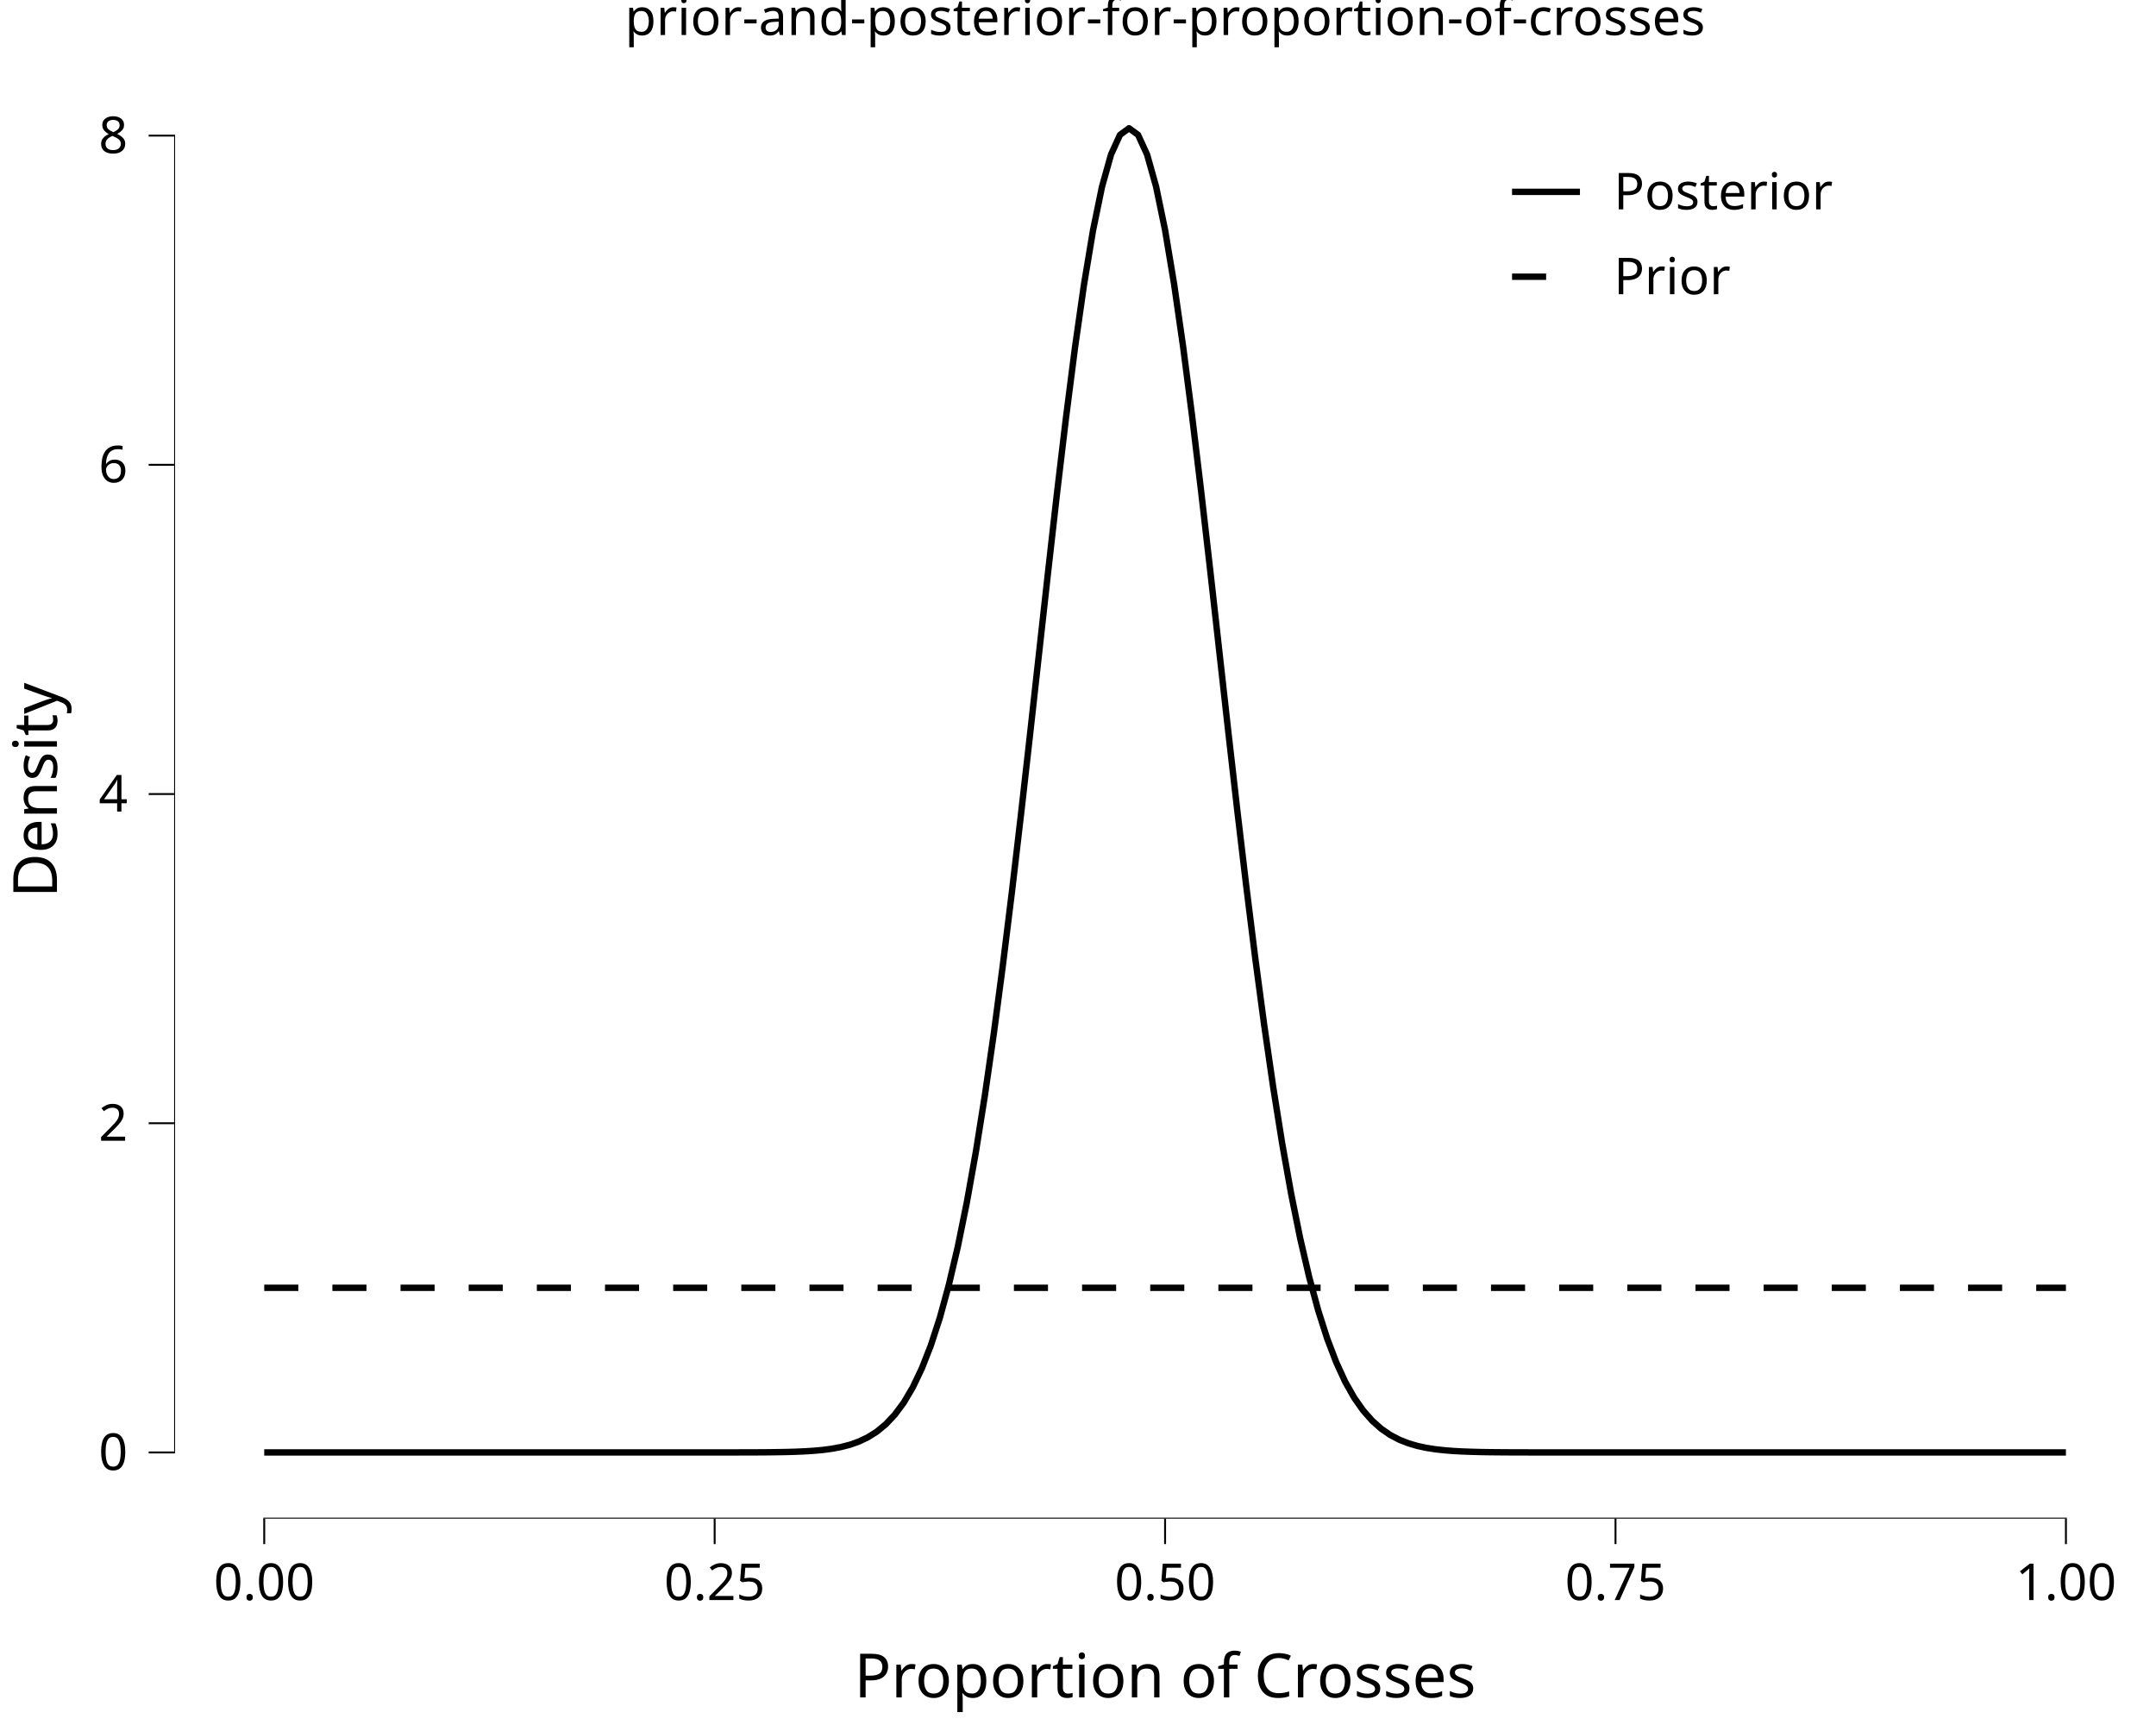
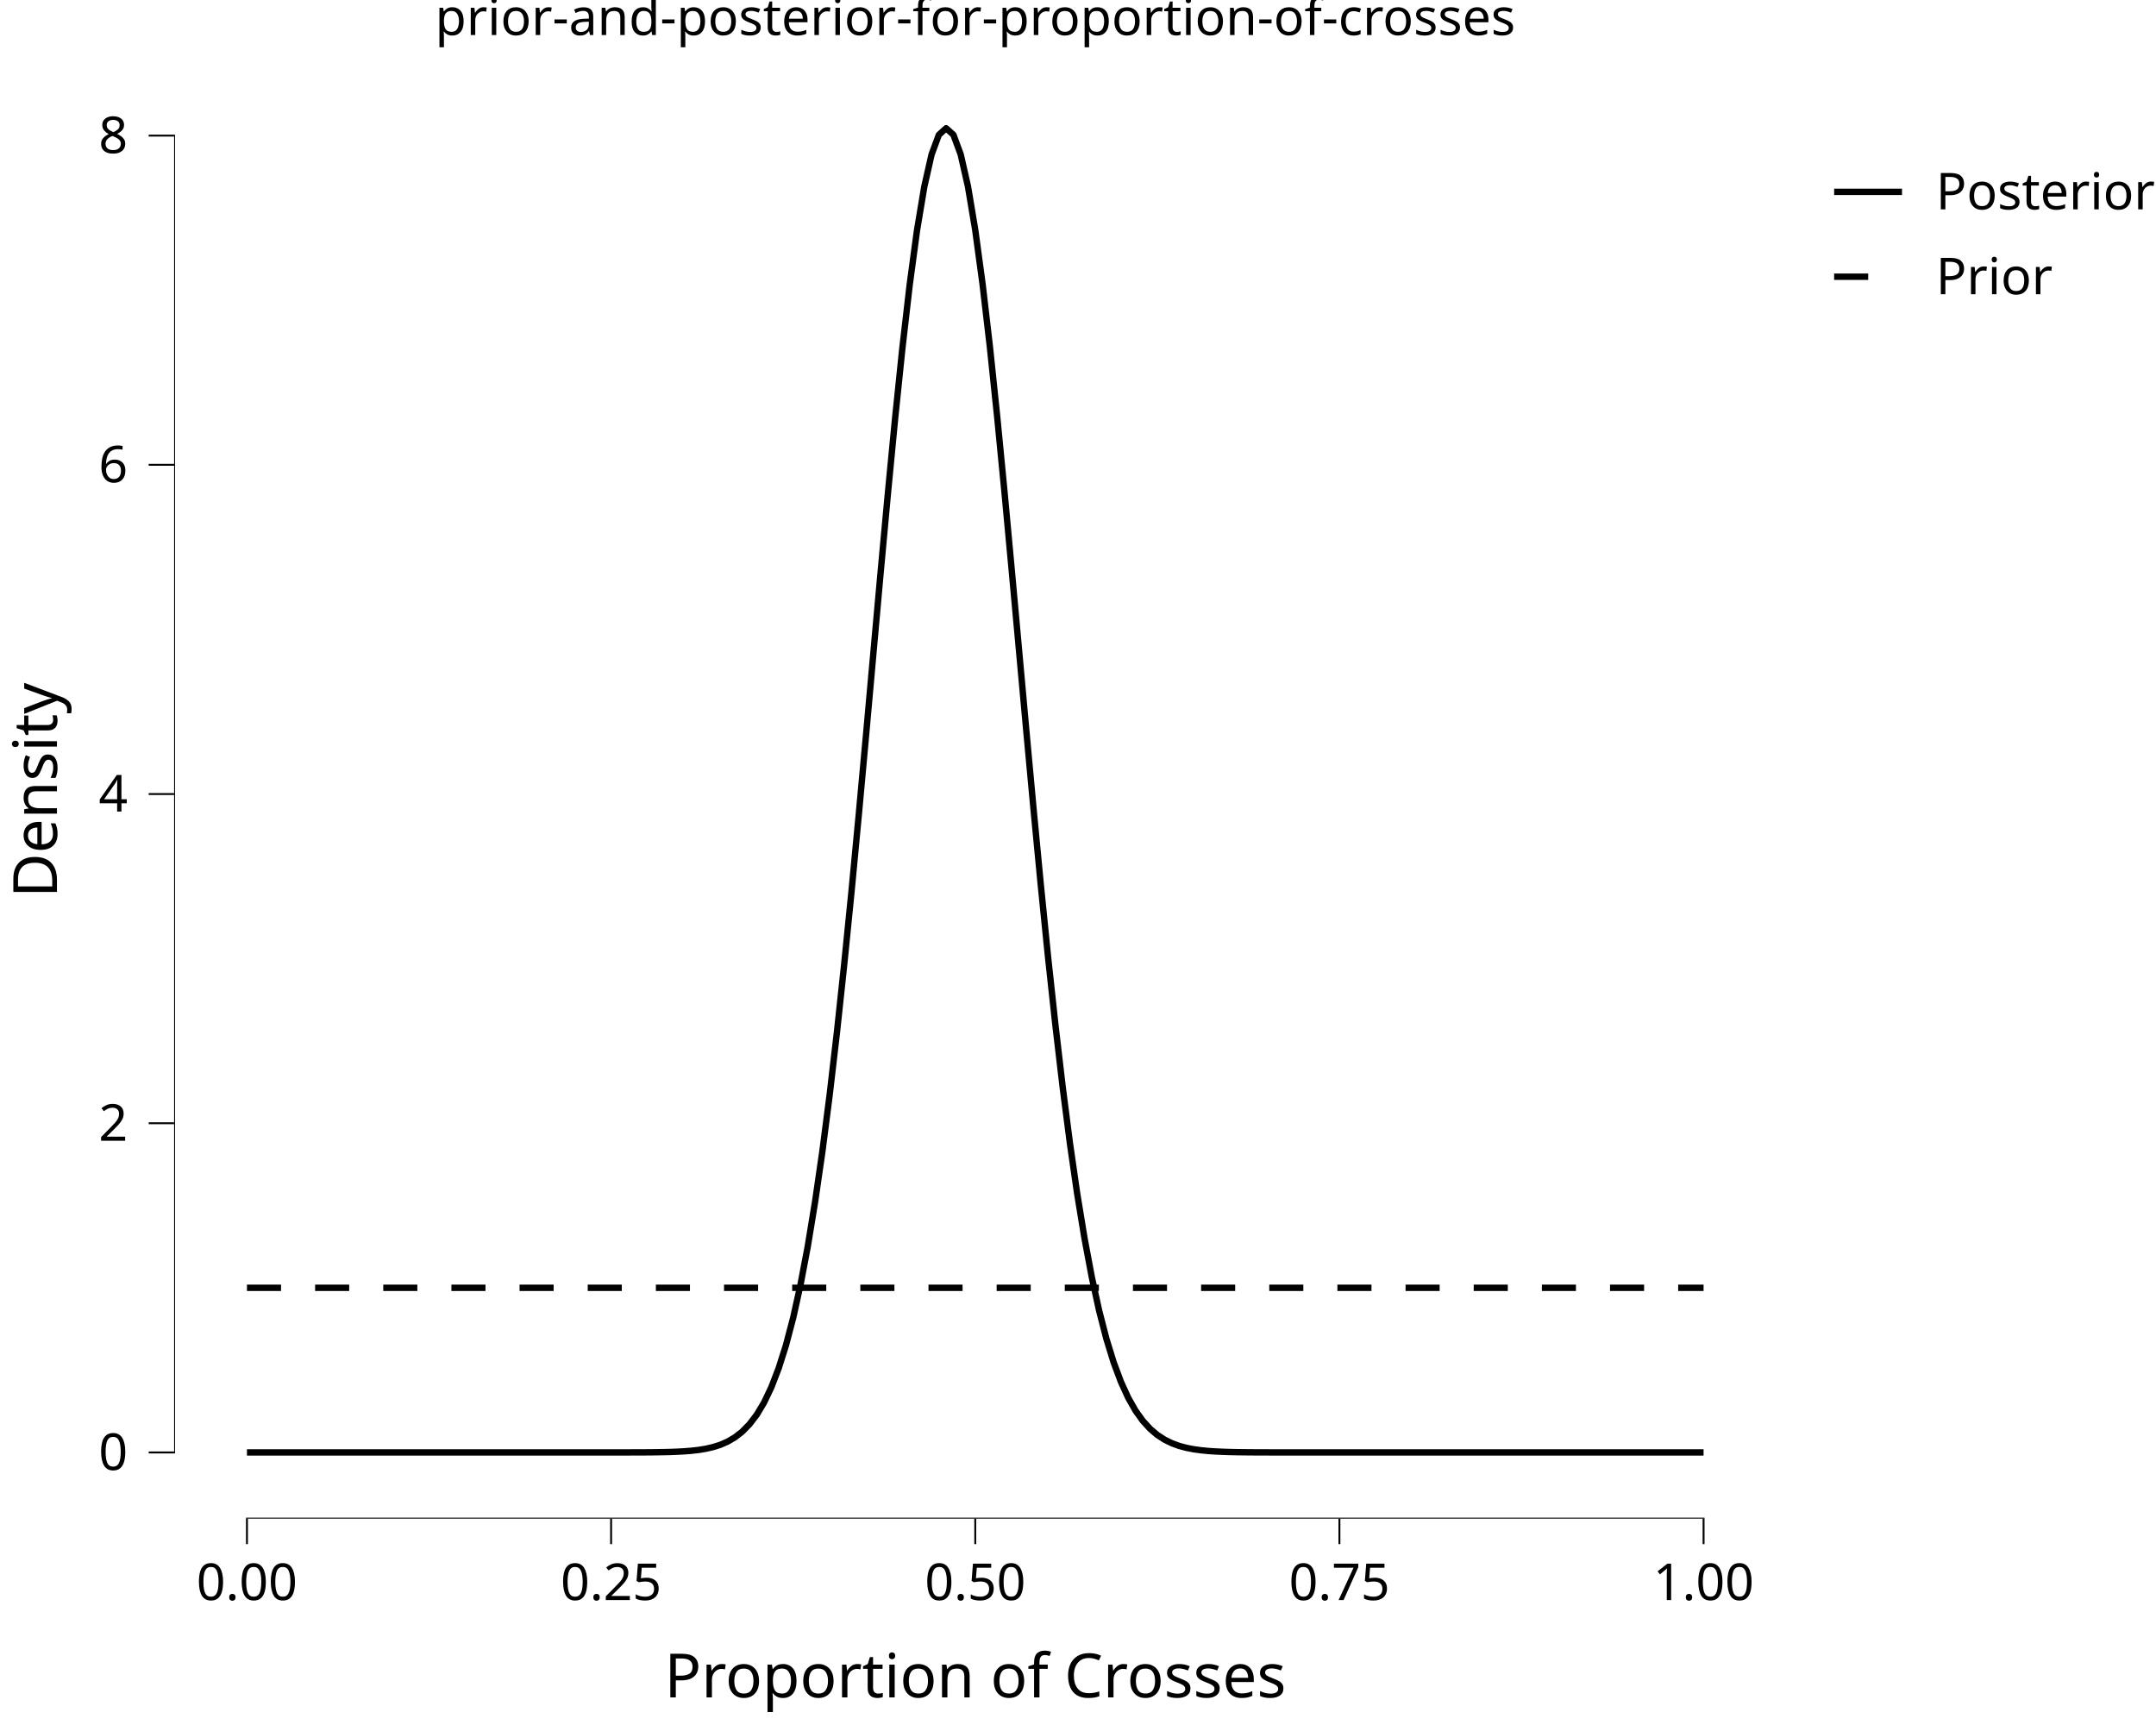
<svg xmlns="http://www.w3.org/2000/svg" class="svglite" data-engine-version="2.0" width="720.00pt" height="576.00pt" viewBox="0 0 720.00 576.00">
  <defs>
    <style type="text/css">
    .svglite line, .svglite polyline, .svglite polygon, .svglite path, .svglite rect, .svglite circle {
      fill: none;
      stroke: #000000;
      stroke-linecap: round;
      stroke-linejoin: round;
      stroke-miterlimit: 10.00;
    }
  </style>
  </defs>
  <rect width="100%" height="100%" style="stroke: none; fill: #FFFFFF;" />
  <defs>
    <clipPath id="cpMC4wMHw3MjAuMDB8MC4wMHw1NzYuMDA=">
      <rect x="0.00" y="0.00" width="720.00" height="576.00" />
    </clipPath>
  </defs>
  <g clip-path="url(#cpMC4wMHw3MjAuMDB8MC4wMHw1NzYuMDA=)">
    <rect x="0.00" y="0.00" width="720.00" height="576.00" style="stroke-width: 10.67; stroke: none;" />
  </g>
  <defs>
-     <clipPath id="cpNTguMTV8NzIwLjAwfDIwLjcxfDUwNy4wOQ==">
-       <rect x="58.15" y="20.71" width="661.85" height="486.39" />
+     <clipPath id="cpNTguMTV8NTkzLjIzfDIwLjcxfDUwNy4wOQ==">
+       <rect x="58.15" y="20.71" width="535.08" height="486.39" />
    </clipPath>
  </defs>
-   <g clip-path="url(#cpNTguMTV8NzIwLjAwfDIwLjcxfDUwNy4wOQ==)">
-     <rect x="58.15" y="20.71" width="661.85" height="486.39" style="stroke-width: 10.67; stroke: none;" />
-     <polyline points="88.24,484.99 91.24,484.99 94.25,484.99 97.26,484.99 100.27,484.99 103.28,484.99 106.29,484.99 109.29,484.99 112.30,484.99 115.31,484.99 118.32,484.99 121.33,484.99 124.34,484.99 127.34,484.99 130.35,484.99 133.36,484.99 136.37,484.99 139.38,484.99 142.39,484.99 145.40,484.99 148.40,484.99 151.41,484.99 154.42,484.99 157.43,484.99 160.44,484.99 163.45,484.99 166.45,484.99 169.46,484.99 172.47,484.99 175.48,484.99 178.49,484.99 181.50,484.99 184.50,484.99 187.51,484.99 190.52,484.99 193.53,484.99 196.54,484.99 199.55,484.99 202.55,484.99 205.56,484.99 208.57,484.99 211.58,484.99 214.59,484.99 217.60,484.99 220.61,484.99 223.61,484.99 226.62,484.99 229.63,484.99 232.64,484.98 235.65,484.98 238.66,484.98 241.66,484.98 244.67,484.98 247.68,484.97 250.69,484.97 253.70,484.95 256.71,484.93 259.71,484.89 262.72,484.84 265.73,484.75 268.74,484.62 271.75,484.43 274.76,484.16 277.76,483.76 280.77,483.20 283.78,482.43 286.79,481.37 289.80,479.94 292.81,478.05 295.82,475.57 298.82,472.38 301.83,468.32 304.84,463.22 307.85,456.92 310.86,449.24 313.87,440.00 316.87,429.03 319.88,416.21 322.89,401.41 325.90,384.58 328.91,365.70 331.92,344.85 334.92,322.14 337.93,297.81 340.94,272.14 343.95,245.53 346.96,218.41 349.97,191.33 352.97,164.84 355.98,139.56 358.99,116.10 362.00,95.04 365.01,76.96 368.02,62.34 371.03,51.60 374.03,45.03 377.04,42.82 380.05,45.02 383.06,51.58 386.07,62.28 389.08,76.82 392.08,94.78 395.09,115.67 398.10,138.92 401.11,163.96 404.12,190.17 407.13,216.97 410.13,243.79 413.14,270.13 416.15,295.55 419.16,319.68 422.17,342.22 425.18,362.97 428.18,381.80 431.19,398.65 434.20,413.52 437.21,426.46 440.22,437.58 443.23,447.01 446.24,454.90 449.24,461.42 452.25,466.74 455.26,471.02 458.27,474.42 461.28,477.09 464.29,479.16 467.29,480.73 470.30,481.92 473.31,482.81 476.32,483.46 479.33,483.93 482.34,484.26 485.34,484.50 488.35,484.66 491.36,484.77 494.37,484.85 497.38,484.90 500.39,484.93 503.40,484.95 506.40,484.97 509.41,484.97 512.42,484.98 515.43,484.98 518.44,484.98 521.45,484.98 524.45,484.98 527.46,484.99 530.47,484.99 533.48,484.99 536.49,484.99 539.50,484.99 542.50,484.99 545.51,484.99 548.52,484.99 551.53,484.99 554.54,484.99 557.55,484.99 560.55,484.99 563.56,484.99 566.57,484.99 569.58,484.99 572.59,484.99 575.60,484.99 578.61,484.99 581.61,484.99 584.62,484.99 587.63,484.99 590.64,484.99 593.65,484.99 596.66,484.99 599.66,484.99 602.67,484.99 605.68,484.99 608.69,484.99 611.70,484.99 614.71,484.99 617.71,484.99 620.72,484.99 623.73,484.99 626.74,484.99 629.75,484.99 632.76,484.99 635.76,484.99 638.77,484.99 641.78,484.99 644.79,484.99 647.80,484.99 650.81,484.99 653.82,484.99 656.82,484.99 659.83,484.99 662.84,484.99 665.85,484.99 668.86,484.99 671.87,484.99 674.87,484.99 677.88,484.99 680.89,484.99 683.90,484.99 686.91,484.99 689.92,484.99 " style="stroke-width: 2.13; stroke-linecap: butt;" />
-     <polyline points="88.24,430.02 91.24,430.02 94.25,430.02 97.26,430.02 100.27,430.02 103.28,430.02 106.29,430.02 109.29,430.02 112.30,430.02 115.31,430.02 118.32,430.02 121.33,430.02 124.34,430.02 127.34,430.02 130.35,430.02 133.36,430.02 136.37,430.02 139.38,430.02 142.39,430.02 145.40,430.02 148.40,430.02 151.41,430.02 154.42,430.02 157.43,430.02 160.44,430.02 163.45,430.02 166.45,430.02 169.46,430.02 172.47,430.02 175.48,430.02 178.49,430.02 181.50,430.02 184.50,430.02 187.51,430.02 190.52,430.02 193.53,430.02 196.54,430.02 199.55,430.02 202.55,430.02 205.56,430.02 208.57,430.02 211.58,430.02 214.59,430.02 217.60,430.02 220.61,430.02 223.61,430.02 226.62,430.02 229.63,430.02 232.64,430.02 235.65,430.02 238.66,430.02 241.66,430.02 244.67,430.02 247.68,430.02 250.69,430.02 253.70,430.02 256.71,430.02 259.71,430.02 262.72,430.02 265.73,430.02 268.74,430.02 271.75,430.02 274.76,430.02 277.76,430.02 280.77,430.02 283.78,430.02 286.79,430.02 289.80,430.02 292.81,430.02 295.82,430.02 298.82,430.02 301.83,430.02 304.84,430.02 307.85,430.02 310.86,430.02 313.87,430.02 316.87,430.02 319.88,430.02 322.89,430.02 325.90,430.02 328.91,430.02 331.92,430.02 334.92,430.02 337.93,430.02 340.94,430.02 343.95,430.02 346.96,430.02 349.97,430.02 352.97,430.02 355.98,430.02 358.99,430.02 362.00,430.02 365.01,430.02 368.02,430.02 371.03,430.02 374.03,430.02 377.04,430.02 380.05,430.02 383.06,430.02 386.07,430.02 389.08,430.02 392.08,430.02 395.09,430.02 398.10,430.02 401.11,430.02 404.12,430.02 407.13,430.02 410.13,430.02 413.14,430.02 416.15,430.02 419.16,430.02 422.17,430.02 425.18,430.02 428.18,430.02 431.19,430.02 434.20,430.02 437.21,430.02 440.22,430.02 443.23,430.02 446.24,430.02 449.24,430.02 452.25,430.02 455.26,430.02 458.27,430.02 461.28,430.02 464.29,430.02 467.29,430.02 470.30,430.02 473.31,430.02 476.32,430.02 479.33,430.02 482.34,430.02 485.34,430.02 488.35,430.02 491.36,430.02 494.37,430.02 497.38,430.02 500.39,430.02 503.40,430.02 506.40,430.02 509.41,430.02 512.42,430.02 515.43,430.02 518.44,430.02 521.45,430.02 524.45,430.02 527.46,430.02 530.47,430.02 533.48,430.02 536.49,430.02 539.50,430.02 542.50,430.02 545.51,430.02 548.52,430.02 551.53,430.02 554.54,430.02 557.55,430.02 560.55,430.02 563.56,430.02 566.57,430.02 569.58,430.02 572.59,430.02 575.60,430.02 578.61,430.02 581.61,430.02 584.62,430.02 587.63,430.02 590.64,430.02 593.65,430.02 596.66,430.02 599.66,430.02 602.67,430.02 605.68,430.02 608.69,430.02 611.70,430.02 614.71,430.02 617.71,430.02 620.72,430.02 623.73,430.02 626.74,430.02 629.75,430.02 632.76,430.02 635.76,430.02 638.77,430.02 641.78,430.02 644.79,430.02 647.80,430.02 650.81,430.02 653.82,430.02 656.82,430.02 659.83,430.02 662.84,430.02 665.85,430.02 668.86,430.02 671.87,430.02 674.87,430.02 677.88,430.02 680.89,430.02 683.90,430.02 686.91,430.02 689.92,430.02 " style="stroke-width: 2.13; stroke-dasharray: 11.38,11.38; stroke-linecap: butt;" />
-     <line x1="87.92" y1="507.09" x2="690.23" y2="507.09" style="stroke-width: 0.64; stroke-linecap: butt;" />
+   <g clip-path="url(#cpNTguMTV8NTkzLjIzfDIwLjcxfDUwNy4wOQ==)">
+     <rect x="58.15" y="20.71" width="535.08" height="486.39" style="stroke-width: 10.67; stroke: none;" />
+     <polyline points="82.47,484.99 84.91,484.99 87.34,484.99 89.77,484.99 92.20,484.99 94.63,484.99 97.07,484.99 99.50,484.99 101.93,484.99 104.36,484.99 106.80,484.99 109.23,484.99 111.66,484.99 114.09,484.99 116.52,484.99 118.96,484.99 121.39,484.99 123.82,484.99 126.25,484.99 128.69,484.99 131.12,484.99 133.55,484.99 135.98,484.99 138.41,484.99 140.85,484.99 143.28,484.99 145.71,484.99 148.14,484.99 150.57,484.99 153.01,484.99 155.44,484.99 157.87,484.99 160.30,484.99 162.74,484.99 165.17,484.99 167.60,484.99 170.03,484.99 172.46,484.99 174.90,484.99 177.33,484.99 179.76,484.99 182.19,484.99 184.63,484.99 187.06,484.99 189.49,484.99 191.92,484.99 194.35,484.99 196.79,484.99 199.22,484.98 201.65,484.98 204.08,484.98 206.52,484.98 208.95,484.98 211.38,484.97 213.81,484.97 216.24,484.95 218.68,484.93 221.11,484.89 223.54,484.84 225.97,484.75 228.40,484.62 230.84,484.43 233.27,484.16 235.70,483.76 238.13,483.20 240.57,482.43 243.00,481.37 245.43,479.94 247.86,478.05 250.29,475.57 252.73,472.38 255.16,468.32 257.59,463.22 260.02,456.92 262.46,449.24 264.89,440.00 267.32,429.03 269.75,416.21 272.18,401.41 274.62,384.58 277.05,365.70 279.48,344.85 281.91,322.14 284.35,297.81 286.78,272.14 289.21,245.53 291.64,218.41 294.07,191.33 296.51,164.84 298.94,139.56 301.37,116.10 303.80,95.04 306.23,76.96 308.67,62.34 311.10,51.60 313.53,45.03 315.96,42.82 318.40,45.02 320.83,51.58 323.26,62.28 325.69,76.82 328.12,94.78 330.56,115.67 332.99,138.92 335.42,163.96 337.85,190.17 340.29,216.97 342.72,243.79 345.15,270.13 347.58,295.55 350.01,319.68 352.45,342.22 354.88,362.97 357.31,381.80 359.74,398.65 362.18,413.52 364.61,426.46 367.04,437.58 369.47,447.01 371.90,454.90 374.34,461.42 376.77,466.74 379.20,471.02 381.63,474.42 384.07,477.09 386.50,479.16 388.93,480.73 391.36,481.92 393.79,482.81 396.23,483.46 398.66,483.93 401.09,484.26 403.52,484.50 405.95,484.66 408.39,484.77 410.82,484.85 413.25,484.90 415.68,484.93 418.12,484.95 420.55,484.97 422.98,484.97 425.41,484.98 427.84,484.98 430.28,484.98 432.71,484.98 435.14,484.98 437.57,484.99 440.01,484.99 442.44,484.99 444.87,484.99 447.30,484.99 449.73,484.99 452.17,484.99 454.60,484.99 457.03,484.99 459.46,484.99 461.90,484.99 464.33,484.99 466.76,484.99 469.19,484.99 471.62,484.99 474.06,484.99 476.49,484.99 478.92,484.99 481.35,484.99 483.78,484.99 486.22,484.99 488.65,484.99 491.08,484.99 493.51,484.99 495.95,484.99 498.38,484.99 500.81,484.99 503.24,484.99 505.67,484.99 508.11,484.99 510.54,484.99 512.97,484.99 515.40,484.99 517.84,484.99 520.27,484.99 522.70,484.99 525.13,484.99 527.56,484.99 530.00,484.99 532.43,484.99 534.86,484.99 537.29,484.99 539.73,484.99 542.16,484.99 544.59,484.99 547.02,484.99 549.45,484.99 551.89,484.99 554.32,484.99 556.75,484.99 559.18,484.99 561.62,484.99 564.05,484.99 566.48,484.99 568.91,484.99 " style="stroke-width: 2.13; stroke-linecap: butt;" />
+     <polyline points="82.47,430.02 84.91,430.02 87.34,430.02 89.77,430.02 92.20,430.02 94.63,430.02 97.07,430.02 99.50,430.02 101.93,430.02 104.36,430.02 106.80,430.02 109.23,430.02 111.66,430.02 114.09,430.02 116.52,430.02 118.96,430.02 121.39,430.02 123.82,430.02 126.25,430.02 128.69,430.02 131.12,430.02 133.55,430.02 135.98,430.02 138.41,430.02 140.85,430.02 143.28,430.02 145.71,430.02 148.14,430.02 150.57,430.02 153.01,430.02 155.44,430.02 157.87,430.02 160.30,430.02 162.74,430.02 165.17,430.02 167.60,430.02 170.03,430.02 172.46,430.02 174.90,430.02 177.33,430.02 179.76,430.02 182.19,430.02 184.63,430.02 187.06,430.02 189.49,430.02 191.92,430.02 194.35,430.02 196.79,430.02 199.22,430.02 201.65,430.02 204.08,430.02 206.52,430.02 208.95,430.02 211.38,430.02 213.81,430.02 216.24,430.02 218.68,430.02 221.11,430.02 223.54,430.02 225.97,430.02 228.40,430.02 230.84,430.02 233.27,430.02 235.70,430.02 238.13,430.02 240.57,430.02 243.00,430.02 245.43,430.02 247.86,430.02 250.29,430.02 252.73,430.02 255.16,430.02 257.59,430.02 260.02,430.02 262.46,430.02 264.89,430.02 267.32,430.02 269.75,430.02 272.18,430.02 274.62,430.02 277.05,430.02 279.48,430.02 281.91,430.02 284.35,430.02 286.78,430.02 289.21,430.02 291.64,430.02 294.07,430.02 296.51,430.02 298.94,430.02 301.37,430.02 303.80,430.02 306.23,430.02 308.67,430.02 311.10,430.02 313.53,430.02 315.96,430.02 318.40,430.02 320.83,430.02 323.26,430.02 325.69,430.02 328.12,430.02 330.56,430.02 332.99,430.02 335.42,430.02 337.85,430.02 340.29,430.02 342.72,430.02 345.15,430.02 347.58,430.02 350.01,430.02 352.45,430.02 354.88,430.02 357.31,430.02 359.74,430.02 362.18,430.02 364.61,430.02 367.04,430.02 369.47,430.02 371.90,430.02 374.34,430.02 376.77,430.02 379.20,430.02 381.63,430.02 384.07,430.02 386.50,430.02 388.93,430.02 391.36,430.02 393.79,430.02 396.23,430.02 398.66,430.02 401.09,430.02 403.52,430.02 405.95,430.02 408.39,430.02 410.82,430.02 413.25,430.02 415.68,430.02 418.12,430.02 420.55,430.02 422.98,430.02 425.41,430.02 427.84,430.02 430.28,430.02 432.71,430.02 435.14,430.02 437.57,430.02 440.01,430.02 442.44,430.02 444.87,430.02 447.30,430.02 449.73,430.02 452.17,430.02 454.60,430.02 457.03,430.02 459.46,430.02 461.90,430.02 464.33,430.02 466.76,430.02 469.19,430.02 471.62,430.02 474.06,430.02 476.49,430.02 478.92,430.02 481.35,430.02 483.78,430.02 486.22,430.02 488.65,430.02 491.08,430.02 493.51,430.02 495.95,430.02 498.38,430.02 500.81,430.02 503.24,430.02 505.67,430.02 508.11,430.02 510.54,430.02 512.97,430.02 515.40,430.02 517.84,430.02 520.27,430.02 522.70,430.02 525.13,430.02 527.56,430.02 530.00,430.02 532.43,430.02 534.86,430.02 537.29,430.02 539.73,430.02 542.16,430.02 544.59,430.02 547.02,430.02 549.45,430.02 551.89,430.02 554.32,430.02 556.75,430.02 559.18,430.02 561.62,430.02 564.05,430.02 566.48,430.02 568.91,430.02 " style="stroke-width: 2.13; stroke-dasharray: 11.38,11.38; stroke-linecap: butt;" />
+     <line x1="82.15" y1="507.09" x2="569.23" y2="507.09" style="stroke-width: 0.64; stroke-linecap: butt;" />
    <line x1="58.15" y1="485.30" x2="58.15" y2="44.97" style="stroke-width: 0.64; stroke-linecap: butt;" />
-     <rect x="58.15" y="20.71" width="661.85" height="486.39" style="stroke-width: 0.00; stroke: none;" />
+     <rect x="58.15" y="20.71" width="535.08" height="486.39" style="stroke-width: 0.00; stroke: none;" />
  </g>
  <g clip-path="url(#cpMC4wMHw3MjAuMDB8MC4wMHw1NzYuMDA=)">
    <polyline points="58.15,507.09 58.15,20.71 " style="stroke-width: 0.00; stroke: none; stroke-linecap: butt;" />
    <text x="42.67" y="490.84" text-anchor="end" style="font-size: 17.00px; font-family: sans;" textLength="9.46px" lengthAdjust="spacingAndGlyphs">0</text>
    <text x="42.67" y="380.91" text-anchor="end" style="font-size: 17.00px; font-family: sans;" textLength="9.46px" lengthAdjust="spacingAndGlyphs">2</text>
    <text x="42.67" y="270.98" text-anchor="end" style="font-size: 17.00px; font-family: sans;" textLength="9.46px" lengthAdjust="spacingAndGlyphs">4</text>
    <text x="42.67" y="161.06" text-anchor="end" style="font-size: 17.00px; font-family: sans;" textLength="9.46px" lengthAdjust="spacingAndGlyphs">6</text>
    <text x="42.67" y="51.13" text-anchor="end" style="font-size: 17.00px; font-family: sans;" textLength="9.46px" lengthAdjust="spacingAndGlyphs">8</text>
    <polyline points="49.65,484.99 58.15,484.99 " style="stroke-width: 0.64; stroke-linecap: butt;" />
    <polyline points="49.65,375.06 58.15,375.06 " style="stroke-width: 0.64; stroke-linecap: butt;" />
    <polyline points="49.65,265.14 58.15,265.14 " style="stroke-width: 0.64; stroke-linecap: butt;" />
    <polyline points="49.65,155.21 58.15,155.21 " style="stroke-width: 0.64; stroke-linecap: butt;" />
    <polyline points="49.65,45.28 58.15,45.28 " style="stroke-width: 0.64; stroke-linecap: butt;" />
-     <polyline points="58.15,507.09 720.00,507.09 " style="stroke-width: 0.00; stroke: none; stroke-linecap: butt;" />
-     <polyline points="88.24,515.60 88.24,507.09 " style="stroke-width: 0.64; stroke-linecap: butt;" />
-     <polyline points="238.66,515.60 238.66,507.09 " style="stroke-width: 0.64; stroke-linecap: butt;" />
-     <polyline points="389.08,515.60 389.08,507.09 " style="stroke-width: 0.64; stroke-linecap: butt;" />
-     <polyline points="539.50,515.60 539.50,507.09 " style="stroke-width: 0.64; stroke-linecap: butt;" />
-     <polyline points="689.92,515.60 689.92,507.09 " style="stroke-width: 0.64; stroke-linecap: butt;" />
-     <text x="88.24" y="534.27" text-anchor="middle" style="font-size: 17.00px; font-family: sans;" textLength="33.09px" lengthAdjust="spacingAndGlyphs">0.00</text>
-     <text x="238.66" y="534.27" text-anchor="middle" style="font-size: 17.00px; font-family: sans;" textLength="33.09px" lengthAdjust="spacingAndGlyphs">0.25</text>
-     <text x="389.08" y="534.27" text-anchor="middle" style="font-size: 17.00px; font-family: sans;" textLength="33.09px" lengthAdjust="spacingAndGlyphs">0.50</text>
-     <text x="539.50" y="534.27" text-anchor="middle" style="font-size: 17.00px; font-family: sans;" textLength="33.09px" lengthAdjust="spacingAndGlyphs">0.75</text>
-     <text x="689.92" y="534.27" text-anchor="middle" style="font-size: 17.00px; font-family: sans;" textLength="33.09px" lengthAdjust="spacingAndGlyphs">1.00</text>
-     <text x="389.08" y="566.78" text-anchor="middle" style="font-size: 20.40px; font-family: sans;" textLength="197.32px" lengthAdjust="spacingAndGlyphs">Proportion of Crosses</text>
+     <polyline points="58.15,507.09 593.23,507.09 " style="stroke-width: 0.00; stroke: none; stroke-linecap: butt;" />
+     <polyline points="82.47,515.60 82.47,507.09 " style="stroke-width: 0.64; stroke-linecap: butt;" />
+     <polyline points="204.08,515.60 204.08,507.09 " style="stroke-width: 0.64; stroke-linecap: butt;" />
+     <polyline points="325.69,515.60 325.69,507.09 " style="stroke-width: 0.64; stroke-linecap: butt;" />
+     <polyline points="447.30,515.60 447.30,507.09 " style="stroke-width: 0.64; stroke-linecap: butt;" />
+     <polyline points="568.91,515.60 568.91,507.09 " style="stroke-width: 0.64; stroke-linecap: butt;" />
+     <text x="82.47" y="534.27" text-anchor="middle" style="font-size: 17.00px; font-family: sans;" textLength="33.09px" lengthAdjust="spacingAndGlyphs">0.00</text>
+     <text x="204.08" y="534.27" text-anchor="middle" style="font-size: 17.00px; font-family: sans;" textLength="33.09px" lengthAdjust="spacingAndGlyphs">0.25</text>
+     <text x="325.69" y="534.27" text-anchor="middle" style="font-size: 17.00px; font-family: sans;" textLength="33.09px" lengthAdjust="spacingAndGlyphs">0.50</text>
+     <text x="447.30" y="534.27" text-anchor="middle" style="font-size: 17.00px; font-family: sans;" textLength="33.09px" lengthAdjust="spacingAndGlyphs">0.75</text>
+     <text x="568.91" y="534.27" text-anchor="middle" style="font-size: 17.00px; font-family: sans;" textLength="33.09px" lengthAdjust="spacingAndGlyphs">1.00</text>
+     <text x="325.69" y="566.78" text-anchor="middle" style="font-size: 20.40px; font-family: sans;" textLength="197.32px" lengthAdjust="spacingAndGlyphs">Proportion of Crosses</text>
    <text transform="translate(19.02,263.90) rotate(-90)" text-anchor="middle" style="font-size: 20.40px; font-family: sans;" textLength="68.04px" lengthAdjust="spacingAndGlyphs">Density</text>
-     <rect x="496.63" y="20.71" width="115.81" height="91.35" style="stroke-width: 0.75; stroke: none;" />
-     <rect x="496.63" y="20.71" width="115.81" height="91.35" style="stroke-width: 10.67; stroke: none;" />
-     <rect x="502.11" y="49.88" width="28.35" height="28.35" style="stroke-width: 10.67; stroke: none;" />
-     <line x1="504.95" y1="64.06" x2="527.63" y2="64.06" style="stroke-width: 2.13; stroke-linecap: butt;" />
-     <rect x="502.11" y="78.23" width="28.35" height="28.35" style="stroke-width: 10.67; stroke: none;" />
-     <line x1="504.95" y1="92.40" x2="527.63" y2="92.40" style="stroke-width: 2.13; stroke-dasharray: 11.38,11.38; stroke-linecap: butt;" />
-     <text x="538.93" y="69.91" style="font-size: 17.00px; font-family: sans;" textLength="68.03px" lengthAdjust="spacingAndGlyphs">Posterior</text>
-     <text x="538.93" y="98.25" style="font-size: 17.00px; font-family: sans;" textLength="35.89px" lengthAdjust="spacingAndGlyphs">Prior</text>
-     <text x="389.08" y="11.70" text-anchor="middle" style="font-size: 17.00px; font-family: sans;" textLength="331.65px" lengthAdjust="spacingAndGlyphs">prior-and-posterior-for-proportion-of-crosses</text>
+     <rect x="604.19" y="20.71" width="115.81" height="91.35" style="stroke-width: 0.75; stroke: none;" />
+     <rect x="604.19" y="20.71" width="115.81" height="91.35" style="stroke-width: 10.67; stroke: none;" />
+     <rect x="609.67" y="49.88" width="28.35" height="28.35" style="stroke-width: 10.67; stroke: none;" />
+     <line x1="612.51" y1="64.06" x2="635.18" y2="64.06" style="stroke-width: 2.13; stroke-linecap: butt;" />
+     <rect x="609.67" y="78.23" width="28.35" height="28.35" style="stroke-width: 10.67; stroke: none;" />
+     <line x1="612.51" y1="92.40" x2="635.18" y2="92.40" style="stroke-width: 2.13; stroke-dasharray: 11.38,11.38; stroke-linecap: butt;" />
+     <text x="646.49" y="69.91" style="font-size: 17.00px; font-family: sans;" textLength="68.03px" lengthAdjust="spacingAndGlyphs">Posterior</text>
+     <text x="646.49" y="98.25" style="font-size: 17.00px; font-family: sans;" textLength="35.89px" lengthAdjust="spacingAndGlyphs">Prior</text>
+     <text x="325.69" y="11.70" text-anchor="middle" style="font-size: 17.00px; font-family: sans;" textLength="331.65px" lengthAdjust="spacingAndGlyphs">prior-and-posterior-for-proportion-of-crosses</text>
  </g>
</svg>
